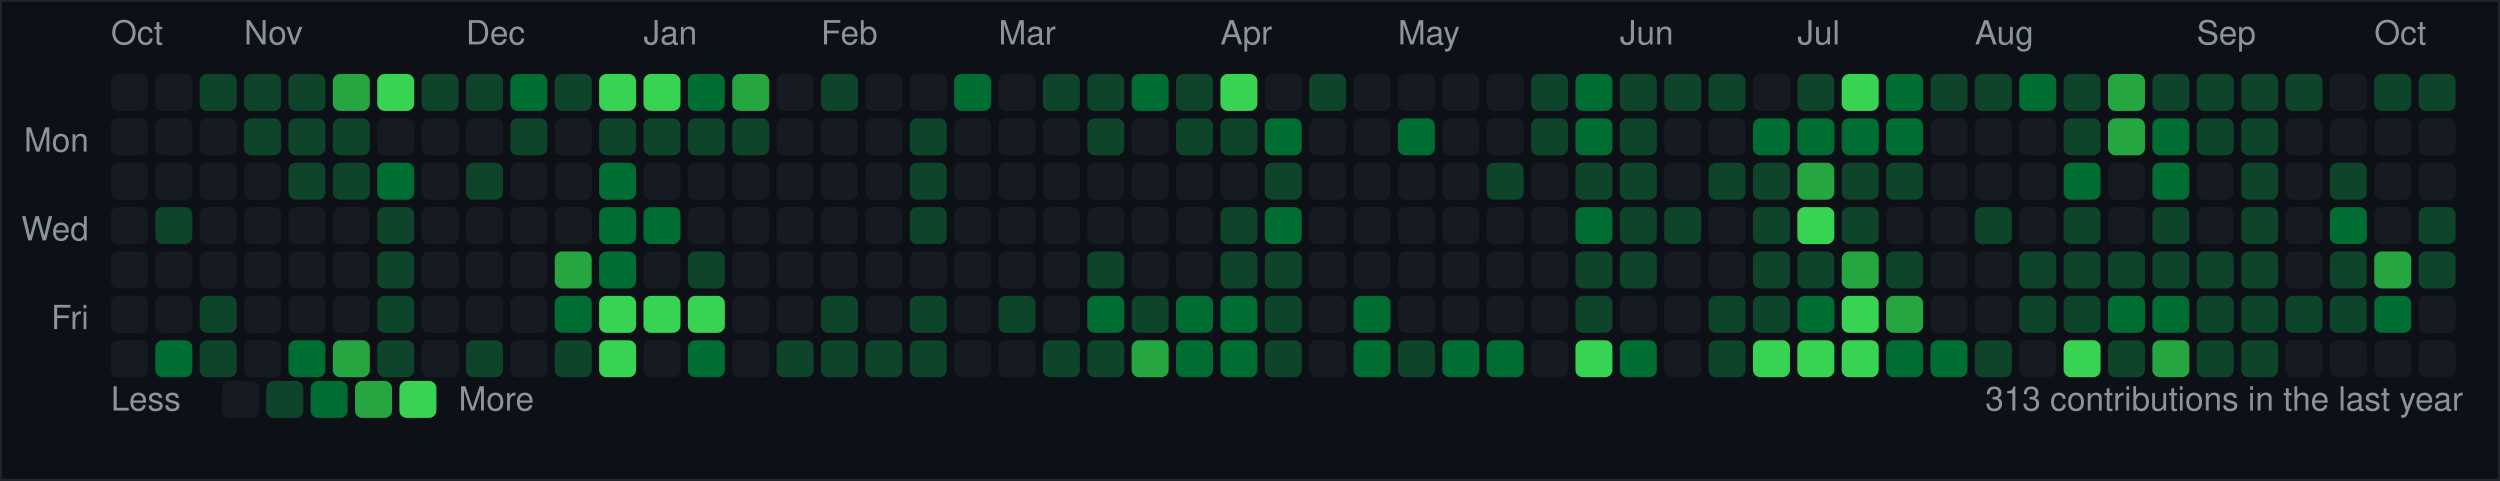
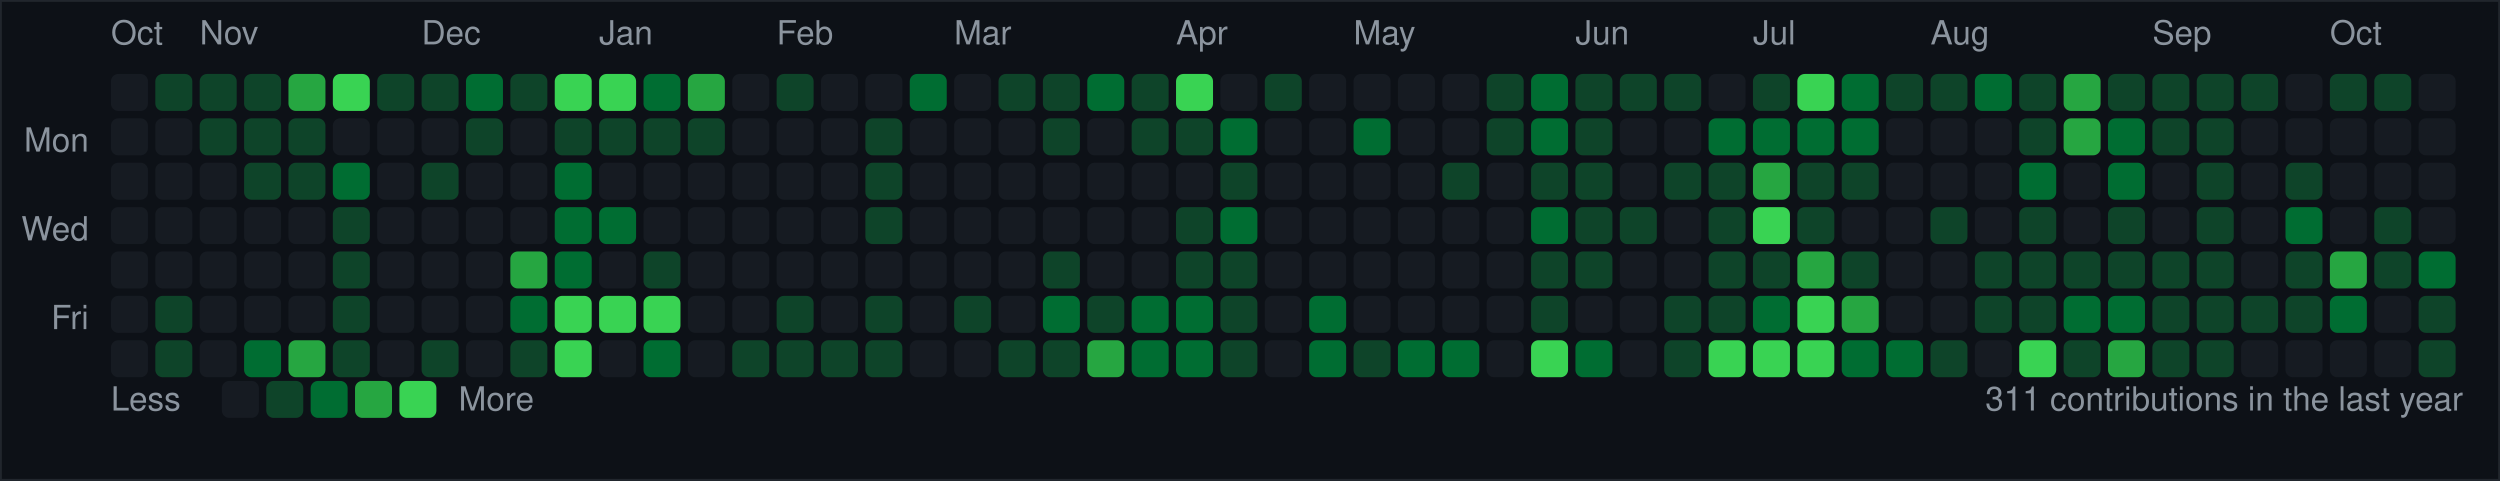
<svg xmlns="http://www.w3.org/2000/svg" width="676" height="130" viewBox="0 0 676 130" role="img" aria-label="cgycorey contribution graph">
  <rect width="676" height="130" fill="#0d1117" />
  <text x="24" y="41" font-size="9" text-anchor="end" fill="#8b949e" font-family="-apple-system,BlinkMacSystemFont,Segoe UI,Helvetica,Arial,sans-serif">Mon</text>
  <text x="24" y="65" font-size="9" text-anchor="end" fill="#8b949e" font-family="-apple-system,BlinkMacSystemFont,Segoe UI,Helvetica,Arial,sans-serif">Wed</text>
  <text x="24" y="89" font-size="9" text-anchor="end" fill="#8b949e" font-family="-apple-system,BlinkMacSystemFont,Segoe UI,Helvetica,Arial,sans-serif">Fri</text>
  <rect x="30" y="20" width="10" height="10" rx="2" fill="#161b22" />
  <rect x="30" y="32" width="10" height="10" rx="2" fill="#161b22" />
  <rect x="30" y="44" width="10" height="10" rx="2" fill="#161b22" />
  <rect x="30" y="56" width="10" height="10" rx="2" fill="#161b22" />
  <rect x="30" y="68" width="10" height="10" rx="2" fill="#161b22" />
  <rect x="30" y="80" width="10" height="10" rx="2" fill="#161b22" />
  <rect x="30" y="92" width="10" height="10" rx="2" fill="#161b22" />
-   <rect x="42" y="20" width="10" height="10" rx="2" fill="#161b22" />
+   <rect x="42" y="20" width="10" height="10" rx="2" fill="#0e4429" />
  <rect x="42" y="32" width="10" height="10" rx="2" fill="#161b22" />
  <rect x="42" y="44" width="10" height="10" rx="2" fill="#161b22" />
-   <rect x="42" y="56" width="10" height="10" rx="2" fill="#0e4429" />
+   <rect x="42" y="56" width="10" height="10" rx="2" fill="#161b22" />
  <rect x="42" y="68" width="10" height="10" rx="2" fill="#161b22" />
-   <rect x="42" y="80" width="10" height="10" rx="2" fill="#161b22" />
-   <rect x="42" y="92" width="10" height="10" rx="2" fill="#006d32" />
+   <rect x="42" y="80" width="10" height="10" rx="2" fill="#0e4429" />
+   <rect x="42" y="92" width="10" height="10" rx="2" fill="#0e4429" />
  <rect x="54" y="20" width="10" height="10" rx="2" fill="#0e4429" />
-   <rect x="54" y="32" width="10" height="10" rx="2" fill="#161b22" />
+   <rect x="54" y="32" width="10" height="10" rx="2" fill="#0e4429" />
  <rect x="54" y="44" width="10" height="10" rx="2" fill="#161b22" />
  <rect x="54" y="56" width="10" height="10" rx="2" fill="#161b22" />
  <rect x="54" y="68" width="10" height="10" rx="2" fill="#161b22" />
-   <rect x="54" y="80" width="10" height="10" rx="2" fill="#0e4429" />
-   <rect x="54" y="92" width="10" height="10" rx="2" fill="#0e4429" />
+   <rect x="54" y="80" width="10" height="10" rx="2" fill="#161b22" />
+   <rect x="54" y="92" width="10" height="10" rx="2" fill="#161b22" />
  <rect x="66" y="20" width="10" height="10" rx="2" fill="#0e4429" />
  <rect x="66" y="32" width="10" height="10" rx="2" fill="#0e4429" />
-   <rect x="66" y="44" width="10" height="10" rx="2" fill="#161b22" />
+   <rect x="66" y="44" width="10" height="10" rx="2" fill="#0e4429" />
  <rect x="66" y="56" width="10" height="10" rx="2" fill="#161b22" />
  <rect x="66" y="68" width="10" height="10" rx="2" fill="#161b22" />
  <rect x="66" y="80" width="10" height="10" rx="2" fill="#161b22" />
-   <rect x="66" y="92" width="10" height="10" rx="2" fill="#161b22" />
-   <rect x="78" y="20" width="10" height="10" rx="2" fill="#0e4429" />
+   <rect x="66" y="92" width="10" height="10" rx="2" fill="#006d32" />
+   <rect x="78" y="20" width="10" height="10" rx="2" fill="#26a641" />
  <rect x="78" y="32" width="10" height="10" rx="2" fill="#0e4429" />
  <rect x="78" y="44" width="10" height="10" rx="2" fill="#0e4429" />
  <rect x="78" y="56" width="10" height="10" rx="2" fill="#161b22" />
  <rect x="78" y="68" width="10" height="10" rx="2" fill="#161b22" />
  <rect x="78" y="80" width="10" height="10" rx="2" fill="#161b22" />
-   <rect x="78" y="92" width="10" height="10" rx="2" fill="#006d32" />
-   <rect x="90" y="20" width="10" height="10" rx="2" fill="#26a641" />
-   <rect x="90" y="32" width="10" height="10" rx="2" fill="#0e4429" />
-   <rect x="90" y="44" width="10" height="10" rx="2" fill="#0e4429" />
-   <rect x="90" y="56" width="10" height="10" rx="2" fill="#161b22" />
-   <rect x="90" y="68" width="10" height="10" rx="2" fill="#161b22" />
-   <rect x="90" y="80" width="10" height="10" rx="2" fill="#161b22" />
-   <rect x="90" y="92" width="10" height="10" rx="2" fill="#26a641" />
-   <rect x="102" y="20" width="10" height="10" rx="2" fill="#39d353" />
+   <rect x="78" y="92" width="10" height="10" rx="2" fill="#26a641" />
+   <rect x="90" y="20" width="10" height="10" rx="2" fill="#39d353" />
+   <rect x="90" y="32" width="10" height="10" rx="2" fill="#161b22" />
+   <rect x="90" y="44" width="10" height="10" rx="2" fill="#006d32" />
+   <rect x="90" y="56" width="10" height="10" rx="2" fill="#0e4429" />
+   <rect x="90" y="68" width="10" height="10" rx="2" fill="#0e4429" />
+   <rect x="90" y="80" width="10" height="10" rx="2" fill="#0e4429" />
+   <rect x="90" y="92" width="10" height="10" rx="2" fill="#0e4429" />
+   <rect x="102" y="20" width="10" height="10" rx="2" fill="#0e4429" />
  <rect x="102" y="32" width="10" height="10" rx="2" fill="#161b22" />
-   <rect x="102" y="44" width="10" height="10" rx="2" fill="#006d32" />
-   <rect x="102" y="56" width="10" height="10" rx="2" fill="#0e4429" />
-   <rect x="102" y="68" width="10" height="10" rx="2" fill="#0e4429" />
-   <rect x="102" y="80" width="10" height="10" rx="2" fill="#0e4429" />
-   <rect x="102" y="92" width="10" height="10" rx="2" fill="#0e4429" />
+   <rect x="102" y="44" width="10" height="10" rx="2" fill="#161b22" />
+   <rect x="102" y="56" width="10" height="10" rx="2" fill="#161b22" />
+   <rect x="102" y="68" width="10" height="10" rx="2" fill="#161b22" />
+   <rect x="102" y="80" width="10" height="10" rx="2" fill="#161b22" />
+   <rect x="102" y="92" width="10" height="10" rx="2" fill="#161b22" />
  <rect x="114" y="20" width="10" height="10" rx="2" fill="#0e4429" />
  <rect x="114" y="32" width="10" height="10" rx="2" fill="#161b22" />
-   <rect x="114" y="44" width="10" height="10" rx="2" fill="#161b22" />
+   <rect x="114" y="44" width="10" height="10" rx="2" fill="#0e4429" />
  <rect x="114" y="56" width="10" height="10" rx="2" fill="#161b22" />
  <rect x="114" y="68" width="10" height="10" rx="2" fill="#161b22" />
  <rect x="114" y="80" width="10" height="10" rx="2" fill="#161b22" />
-   <rect x="114" y="92" width="10" height="10" rx="2" fill="#161b22" />
-   <rect x="126" y="20" width="10" height="10" rx="2" fill="#0e4429" />
-   <rect x="126" y="32" width="10" height="10" rx="2" fill="#161b22" />
-   <rect x="126" y="44" width="10" height="10" rx="2" fill="#0e4429" />
+   <rect x="114" y="92" width="10" height="10" rx="2" fill="#0e4429" />
+   <rect x="126" y="20" width="10" height="10" rx="2" fill="#006d32" />
+   <rect x="126" y="32" width="10" height="10" rx="2" fill="#0e4429" />
+   <rect x="126" y="44" width="10" height="10" rx="2" fill="#161b22" />
  <rect x="126" y="56" width="10" height="10" rx="2" fill="#161b22" />
  <rect x="126" y="68" width="10" height="10" rx="2" fill="#161b22" />
  <rect x="126" y="80" width="10" height="10" rx="2" fill="#161b22" />
-   <rect x="126" y="92" width="10" height="10" rx="2" fill="#0e4429" />
-   <rect x="138" y="20" width="10" height="10" rx="2" fill="#006d32" />
-   <rect x="138" y="32" width="10" height="10" rx="2" fill="#0e4429" />
+   <rect x="126" y="92" width="10" height="10" rx="2" fill="#161b22" />
+   <rect x="138" y="20" width="10" height="10" rx="2" fill="#0e4429" />
+   <rect x="138" y="32" width="10" height="10" rx="2" fill="#161b22" />
  <rect x="138" y="44" width="10" height="10" rx="2" fill="#161b22" />
  <rect x="138" y="56" width="10" height="10" rx="2" fill="#161b22" />
-   <rect x="138" y="68" width="10" height="10" rx="2" fill="#161b22" />
-   <rect x="138" y="80" width="10" height="10" rx="2" fill="#161b22" />
-   <rect x="138" y="92" width="10" height="10" rx="2" fill="#161b22" />
-   <rect x="150" y="20" width="10" height="10" rx="2" fill="#0e4429" />
-   <rect x="150" y="32" width="10" height="10" rx="2" fill="#161b22" />
-   <rect x="150" y="44" width="10" height="10" rx="2" fill="#161b22" />
-   <rect x="150" y="56" width="10" height="10" rx="2" fill="#161b22" />
-   <rect x="150" y="68" width="10" height="10" rx="2" fill="#26a641" />
-   <rect x="150" y="80" width="10" height="10" rx="2" fill="#006d32" />
-   <rect x="150" y="92" width="10" height="10" rx="2" fill="#0e4429" />
+   <rect x="138" y="68" width="10" height="10" rx="2" fill="#26a641" />
+   <rect x="138" y="80" width="10" height="10" rx="2" fill="#006d32" />
+   <rect x="138" y="92" width="10" height="10" rx="2" fill="#0e4429" />
+   <rect x="150" y="20" width="10" height="10" rx="2" fill="#39d353" />
+   <rect x="150" y="32" width="10" height="10" rx="2" fill="#0e4429" />
+   <rect x="150" y="44" width="10" height="10" rx="2" fill="#006d32" />
+   <rect x="150" y="56" width="10" height="10" rx="2" fill="#006d32" />
+   <rect x="150" y="68" width="10" height="10" rx="2" fill="#006d32" />
+   <rect x="150" y="80" width="10" height="10" rx="2" fill="#39d353" />
+   <rect x="150" y="92" width="10" height="10" rx="2" fill="#39d353" />
  <rect x="162" y="20" width="10" height="10" rx="2" fill="#39d353" />
  <rect x="162" y="32" width="10" height="10" rx="2" fill="#0e4429" />
-   <rect x="162" y="44" width="10" height="10" rx="2" fill="#006d32" />
+   <rect x="162" y="44" width="10" height="10" rx="2" fill="#161b22" />
  <rect x="162" y="56" width="10" height="10" rx="2" fill="#006d32" />
-   <rect x="162" y="68" width="10" height="10" rx="2" fill="#006d32" />
+   <rect x="162" y="68" width="10" height="10" rx="2" fill="#161b22" />
  <rect x="162" y="80" width="10" height="10" rx="2" fill="#39d353" />
-   <rect x="162" y="92" width="10" height="10" rx="2" fill="#39d353" />
-   <rect x="174" y="20" width="10" height="10" rx="2" fill="#39d353" />
+   <rect x="162" y="92" width="10" height="10" rx="2" fill="#161b22" />
+   <rect x="174" y="20" width="10" height="10" rx="2" fill="#006d32" />
  <rect x="174" y="32" width="10" height="10" rx="2" fill="#0e4429" />
  <rect x="174" y="44" width="10" height="10" rx="2" fill="#161b22" />
-   <rect x="174" y="56" width="10" height="10" rx="2" fill="#006d32" />
-   <rect x="174" y="68" width="10" height="10" rx="2" fill="#161b22" />
+   <rect x="174" y="56" width="10" height="10" rx="2" fill="#161b22" />
+   <rect x="174" y="68" width="10" height="10" rx="2" fill="#0e4429" />
  <rect x="174" y="80" width="10" height="10" rx="2" fill="#39d353" />
-   <rect x="174" y="92" width="10" height="10" rx="2" fill="#161b22" />
-   <rect x="186" y="20" width="10" height="10" rx="2" fill="#006d32" />
+   <rect x="174" y="92" width="10" height="10" rx="2" fill="#006d32" />
+   <rect x="186" y="20" width="10" height="10" rx="2" fill="#26a641" />
  <rect x="186" y="32" width="10" height="10" rx="2" fill="#0e4429" />
  <rect x="186" y="44" width="10" height="10" rx="2" fill="#161b22" />
  <rect x="186" y="56" width="10" height="10" rx="2" fill="#161b22" />
-   <rect x="186" y="68" width="10" height="10" rx="2" fill="#0e4429" />
-   <rect x="186" y="80" width="10" height="10" rx="2" fill="#39d353" />
-   <rect x="186" y="92" width="10" height="10" rx="2" fill="#006d32" />
-   <rect x="198" y="20" width="10" height="10" rx="2" fill="#26a641" />
-   <rect x="198" y="32" width="10" height="10" rx="2" fill="#0e4429" />
+   <rect x="186" y="68" width="10" height="10" rx="2" fill="#161b22" />
+   <rect x="186" y="80" width="10" height="10" rx="2" fill="#161b22" />
+   <rect x="186" y="92" width="10" height="10" rx="2" fill="#161b22" />
+   <rect x="198" y="20" width="10" height="10" rx="2" fill="#161b22" />
+   <rect x="198" y="32" width="10" height="10" rx="2" fill="#161b22" />
  <rect x="198" y="44" width="10" height="10" rx="2" fill="#161b22" />
  <rect x="198" y="56" width="10" height="10" rx="2" fill="#161b22" />
  <rect x="198" y="68" width="10" height="10" rx="2" fill="#161b22" />
  <rect x="198" y="80" width="10" height="10" rx="2" fill="#161b22" />
-   <rect x="198" y="92" width="10" height="10" rx="2" fill="#161b22" />
-   <rect x="210" y="20" width="10" height="10" rx="2" fill="#161b22" />
+   <rect x="198" y="92" width="10" height="10" rx="2" fill="#0e4429" />
+   <rect x="210" y="20" width="10" height="10" rx="2" fill="#0e4429" />
  <rect x="210" y="32" width="10" height="10" rx="2" fill="#161b22" />
  <rect x="210" y="44" width="10" height="10" rx="2" fill="#161b22" />
  <rect x="210" y="56" width="10" height="10" rx="2" fill="#161b22" />
  <rect x="210" y="68" width="10" height="10" rx="2" fill="#161b22" />
-   <rect x="210" y="80" width="10" height="10" rx="2" fill="#161b22" />
+   <rect x="210" y="80" width="10" height="10" rx="2" fill="#0e4429" />
  <rect x="210" y="92" width="10" height="10" rx="2" fill="#0e4429" />
-   <rect x="222" y="20" width="10" height="10" rx="2" fill="#0e4429" />
+   <rect x="222" y="20" width="10" height="10" rx="2" fill="#161b22" />
  <rect x="222" y="32" width="10" height="10" rx="2" fill="#161b22" />
  <rect x="222" y="44" width="10" height="10" rx="2" fill="#161b22" />
  <rect x="222" y="56" width="10" height="10" rx="2" fill="#161b22" />
  <rect x="222" y="68" width="10" height="10" rx="2" fill="#161b22" />
-   <rect x="222" y="80" width="10" height="10" rx="2" fill="#0e4429" />
+   <rect x="222" y="80" width="10" height="10" rx="2" fill="#161b22" />
  <rect x="222" y="92" width="10" height="10" rx="2" fill="#0e4429" />
  <rect x="234" y="20" width="10" height="10" rx="2" fill="#161b22" />
-   <rect x="234" y="32" width="10" height="10" rx="2" fill="#161b22" />
-   <rect x="234" y="44" width="10" height="10" rx="2" fill="#161b22" />
-   <rect x="234" y="56" width="10" height="10" rx="2" fill="#161b22" />
+   <rect x="234" y="32" width="10" height="10" rx="2" fill="#0e4429" />
+   <rect x="234" y="44" width="10" height="10" rx="2" fill="#0e4429" />
+   <rect x="234" y="56" width="10" height="10" rx="2" fill="#0e4429" />
  <rect x="234" y="68" width="10" height="10" rx="2" fill="#161b22" />
-   <rect x="234" y="80" width="10" height="10" rx="2" fill="#161b22" />
+   <rect x="234" y="80" width="10" height="10" rx="2" fill="#0e4429" />
  <rect x="234" y="92" width="10" height="10" rx="2" fill="#0e4429" />
-   <rect x="246" y="20" width="10" height="10" rx="2" fill="#161b22" />
-   <rect x="246" y="32" width="10" height="10" rx="2" fill="#0e4429" />
-   <rect x="246" y="44" width="10" height="10" rx="2" fill="#0e4429" />
-   <rect x="246" y="56" width="10" height="10" rx="2" fill="#0e4429" />
+   <rect x="246" y="20" width="10" height="10" rx="2" fill="#006d32" />
+   <rect x="246" y="32" width="10" height="10" rx="2" fill="#161b22" />
+   <rect x="246" y="44" width="10" height="10" rx="2" fill="#161b22" />
+   <rect x="246" y="56" width="10" height="10" rx="2" fill="#161b22" />
  <rect x="246" y="68" width="10" height="10" rx="2" fill="#161b22" />
-   <rect x="246" y="80" width="10" height="10" rx="2" fill="#0e4429" />
-   <rect x="246" y="92" width="10" height="10" rx="2" fill="#0e4429" />
-   <rect x="258" y="20" width="10" height="10" rx="2" fill="#006d32" />
+   <rect x="246" y="80" width="10" height="10" rx="2" fill="#161b22" />
+   <rect x="246" y="92" width="10" height="10" rx="2" fill="#161b22" />
+   <rect x="258" y="20" width="10" height="10" rx="2" fill="#161b22" />
  <rect x="258" y="32" width="10" height="10" rx="2" fill="#161b22" />
  <rect x="258" y="44" width="10" height="10" rx="2" fill="#161b22" />
  <rect x="258" y="56" width="10" height="10" rx="2" fill="#161b22" />
  <rect x="258" y="68" width="10" height="10" rx="2" fill="#161b22" />
-   <rect x="258" y="80" width="10" height="10" rx="2" fill="#161b22" />
+   <rect x="258" y="80" width="10" height="10" rx="2" fill="#0e4429" />
  <rect x="258" y="92" width="10" height="10" rx="2" fill="#161b22" />
-   <rect x="270" y="20" width="10" height="10" rx="2" fill="#161b22" />
+   <rect x="270" y="20" width="10" height="10" rx="2" fill="#0e4429" />
  <rect x="270" y="32" width="10" height="10" rx="2" fill="#161b22" />
  <rect x="270" y="44" width="10" height="10" rx="2" fill="#161b22" />
  <rect x="270" y="56" width="10" height="10" rx="2" fill="#161b22" />
  <rect x="270" y="68" width="10" height="10" rx="2" fill="#161b22" />
-   <rect x="270" y="80" width="10" height="10" rx="2" fill="#0e4429" />
-   <rect x="270" y="92" width="10" height="10" rx="2" fill="#161b22" />
+   <rect x="270" y="80" width="10" height="10" rx="2" fill="#161b22" />
+   <rect x="270" y="92" width="10" height="10" rx="2" fill="#0e4429" />
  <rect x="282" y="20" width="10" height="10" rx="2" fill="#0e4429" />
-   <rect x="282" y="32" width="10" height="10" rx="2" fill="#161b22" />
+   <rect x="282" y="32" width="10" height="10" rx="2" fill="#0e4429" />
  <rect x="282" y="44" width="10" height="10" rx="2" fill="#161b22" />
  <rect x="282" y="56" width="10" height="10" rx="2" fill="#161b22" />
-   <rect x="282" y="68" width="10" height="10" rx="2" fill="#161b22" />
-   <rect x="282" y="80" width="10" height="10" rx="2" fill="#161b22" />
+   <rect x="282" y="68" width="10" height="10" rx="2" fill="#0e4429" />
+   <rect x="282" y="80" width="10" height="10" rx="2" fill="#006d32" />
  <rect x="282" y="92" width="10" height="10" rx="2" fill="#0e4429" />
-   <rect x="294" y="20" width="10" height="10" rx="2" fill="#0e4429" />
-   <rect x="294" y="32" width="10" height="10" rx="2" fill="#0e4429" />
+   <rect x="294" y="20" width="10" height="10" rx="2" fill="#006d32" />
+   <rect x="294" y="32" width="10" height="10" rx="2" fill="#161b22" />
  <rect x="294" y="44" width="10" height="10" rx="2" fill="#161b22" />
  <rect x="294" y="56" width="10" height="10" rx="2" fill="#161b22" />
-   <rect x="294" y="68" width="10" height="10" rx="2" fill="#0e4429" />
-   <rect x="294" y="80" width="10" height="10" rx="2" fill="#006d32" />
-   <rect x="294" y="92" width="10" height="10" rx="2" fill="#0e4429" />
-   <rect x="306" y="20" width="10" height="10" rx="2" fill="#006d32" />
-   <rect x="306" y="32" width="10" height="10" rx="2" fill="#161b22" />
+   <rect x="294" y="68" width="10" height="10" rx="2" fill="#161b22" />
+   <rect x="294" y="80" width="10" height="10" rx="2" fill="#0e4429" />
+   <rect x="294" y="92" width="10" height="10" rx="2" fill="#26a641" />
+   <rect x="306" y="20" width="10" height="10" rx="2" fill="#0e4429" />
+   <rect x="306" y="32" width="10" height="10" rx="2" fill="#0e4429" />
  <rect x="306" y="44" width="10" height="10" rx="2" fill="#161b22" />
  <rect x="306" y="56" width="10" height="10" rx="2" fill="#161b22" />
  <rect x="306" y="68" width="10" height="10" rx="2" fill="#161b22" />
-   <rect x="306" y="80" width="10" height="10" rx="2" fill="#0e4429" />
-   <rect x="306" y="92" width="10" height="10" rx="2" fill="#26a641" />
-   <rect x="318" y="20" width="10" height="10" rx="2" fill="#0e4429" />
+   <rect x="306" y="80" width="10" height="10" rx="2" fill="#006d32" />
+   <rect x="306" y="92" width="10" height="10" rx="2" fill="#006d32" />
+   <rect x="318" y="20" width="10" height="10" rx="2" fill="#39d353" />
  <rect x="318" y="32" width="10" height="10" rx="2" fill="#0e4429" />
  <rect x="318" y="44" width="10" height="10" rx="2" fill="#161b22" />
-   <rect x="318" y="56" width="10" height="10" rx="2" fill="#161b22" />
-   <rect x="318" y="68" width="10" height="10" rx="2" fill="#161b22" />
+   <rect x="318" y="56" width="10" height="10" rx="2" fill="#0e4429" />
+   <rect x="318" y="68" width="10" height="10" rx="2" fill="#0e4429" />
  <rect x="318" y="80" width="10" height="10" rx="2" fill="#006d32" />
  <rect x="318" y="92" width="10" height="10" rx="2" fill="#006d32" />
-   <rect x="330" y="20" width="10" height="10" rx="2" fill="#39d353" />
-   <rect x="330" y="32" width="10" height="10" rx="2" fill="#0e4429" />
-   <rect x="330" y="44" width="10" height="10" rx="2" fill="#161b22" />
-   <rect x="330" y="56" width="10" height="10" rx="2" fill="#0e4429" />
+   <rect x="330" y="20" width="10" height="10" rx="2" fill="#161b22" />
+   <rect x="330" y="32" width="10" height="10" rx="2" fill="#006d32" />
+   <rect x="330" y="44" width="10" height="10" rx="2" fill="#0e4429" />
+   <rect x="330" y="56" width="10" height="10" rx="2" fill="#006d32" />
  <rect x="330" y="68" width="10" height="10" rx="2" fill="#0e4429" />
-   <rect x="330" y="80" width="10" height="10" rx="2" fill="#006d32" />
-   <rect x="330" y="92" width="10" height="10" rx="2" fill="#006d32" />
-   <rect x="342" y="20" width="10" height="10" rx="2" fill="#161b22" />
-   <rect x="342" y="32" width="10" height="10" rx="2" fill="#006d32" />
-   <rect x="342" y="44" width="10" height="10" rx="2" fill="#0e4429" />
-   <rect x="342" y="56" width="10" height="10" rx="2" fill="#006d32" />
-   <rect x="342" y="68" width="10" height="10" rx="2" fill="#0e4429" />
-   <rect x="342" y="80" width="10" height="10" rx="2" fill="#0e4429" />
-   <rect x="342" y="92" width="10" height="10" rx="2" fill="#0e4429" />
-   <rect x="354" y="20" width="10" height="10" rx="2" fill="#0e4429" />
+   <rect x="330" y="80" width="10" height="10" rx="2" fill="#0e4429" />
+   <rect x="330" y="92" width="10" height="10" rx="2" fill="#0e4429" />
+   <rect x="342" y="20" width="10" height="10" rx="2" fill="#0e4429" />
+   <rect x="342" y="32" width="10" height="10" rx="2" fill="#161b22" />
+   <rect x="342" y="44" width="10" height="10" rx="2" fill="#161b22" />
+   <rect x="342" y="56" width="10" height="10" rx="2" fill="#161b22" />
+   <rect x="342" y="68" width="10" height="10" rx="2" fill="#161b22" />
+   <rect x="342" y="80" width="10" height="10" rx="2" fill="#161b22" />
+   <rect x="342" y="92" width="10" height="10" rx="2" fill="#161b22" />
+   <rect x="354" y="20" width="10" height="10" rx="2" fill="#161b22" />
  <rect x="354" y="32" width="10" height="10" rx="2" fill="#161b22" />
  <rect x="354" y="44" width="10" height="10" rx="2" fill="#161b22" />
  <rect x="354" y="56" width="10" height="10" rx="2" fill="#161b22" />
  <rect x="354" y="68" width="10" height="10" rx="2" fill="#161b22" />
-   <rect x="354" y="80" width="10" height="10" rx="2" fill="#161b22" />
-   <rect x="354" y="92" width="10" height="10" rx="2" fill="#161b22" />
+   <rect x="354" y="80" width="10" height="10" rx="2" fill="#006d32" />
+   <rect x="354" y="92" width="10" height="10" rx="2" fill="#006d32" />
  <rect x="366" y="20" width="10" height="10" rx="2" fill="#161b22" />
-   <rect x="366" y="32" width="10" height="10" rx="2" fill="#161b22" />
+   <rect x="366" y="32" width="10" height="10" rx="2" fill="#006d32" />
  <rect x="366" y="44" width="10" height="10" rx="2" fill="#161b22" />
  <rect x="366" y="56" width="10" height="10" rx="2" fill="#161b22" />
  <rect x="366" y="68" width="10" height="10" rx="2" fill="#161b22" />
-   <rect x="366" y="80" width="10" height="10" rx="2" fill="#006d32" />
-   <rect x="366" y="92" width="10" height="10" rx="2" fill="#006d32" />
+   <rect x="366" y="80" width="10" height="10" rx="2" fill="#161b22" />
+   <rect x="366" y="92" width="10" height="10" rx="2" fill="#0e4429" />
  <rect x="378" y="20" width="10" height="10" rx="2" fill="#161b22" />
-   <rect x="378" y="32" width="10" height="10" rx="2" fill="#006d32" />
+   <rect x="378" y="32" width="10" height="10" rx="2" fill="#161b22" />
  <rect x="378" y="44" width="10" height="10" rx="2" fill="#161b22" />
  <rect x="378" y="56" width="10" height="10" rx="2" fill="#161b22" />
  <rect x="378" y="68" width="10" height="10" rx="2" fill="#161b22" />
  <rect x="378" y="80" width="10" height="10" rx="2" fill="#161b22" />
-   <rect x="378" y="92" width="10" height="10" rx="2" fill="#0e4429" />
+   <rect x="378" y="92" width="10" height="10" rx="2" fill="#006d32" />
  <rect x="390" y="20" width="10" height="10" rx="2" fill="#161b22" />
  <rect x="390" y="32" width="10" height="10" rx="2" fill="#161b22" />
-   <rect x="390" y="44" width="10" height="10" rx="2" fill="#161b22" />
+   <rect x="390" y="44" width="10" height="10" rx="2" fill="#0e4429" />
  <rect x="390" y="56" width="10" height="10" rx="2" fill="#161b22" />
  <rect x="390" y="68" width="10" height="10" rx="2" fill="#161b22" />
  <rect x="390" y="80" width="10" height="10" rx="2" fill="#161b22" />
  <rect x="390" y="92" width="10" height="10" rx="2" fill="#006d32" />
-   <rect x="402" y="20" width="10" height="10" rx="2" fill="#161b22" />
-   <rect x="402" y="32" width="10" height="10" rx="2" fill="#161b22" />
-   <rect x="402" y="44" width="10" height="10" rx="2" fill="#0e4429" />
+   <rect x="402" y="20" width="10" height="10" rx="2" fill="#0e4429" />
+   <rect x="402" y="32" width="10" height="10" rx="2" fill="#0e4429" />
+   <rect x="402" y="44" width="10" height="10" rx="2" fill="#161b22" />
  <rect x="402" y="56" width="10" height="10" rx="2" fill="#161b22" />
  <rect x="402" y="68" width="10" height="10" rx="2" fill="#161b22" />
  <rect x="402" y="80" width="10" height="10" rx="2" fill="#161b22" />
-   <rect x="402" y="92" width="10" height="10" rx="2" fill="#006d32" />
-   <rect x="414" y="20" width="10" height="10" rx="2" fill="#0e4429" />
-   <rect x="414" y="32" width="10" height="10" rx="2" fill="#0e4429" />
-   <rect x="414" y="44" width="10" height="10" rx="2" fill="#161b22" />
-   <rect x="414" y="56" width="10" height="10" rx="2" fill="#161b22" />
-   <rect x="414" y="68" width="10" height="10" rx="2" fill="#161b22" />
-   <rect x="414" y="80" width="10" height="10" rx="2" fill="#161b22" />
-   <rect x="414" y="92" width="10" height="10" rx="2" fill="#161b22" />
-   <rect x="426" y="20" width="10" height="10" rx="2" fill="#006d32" />
-   <rect x="426" y="32" width="10" height="10" rx="2" fill="#006d32" />
+   <rect x="402" y="92" width="10" height="10" rx="2" fill="#161b22" />
+   <rect x="414" y="20" width="10" height="10" rx="2" fill="#006d32" />
+   <rect x="414" y="32" width="10" height="10" rx="2" fill="#006d32" />
+   <rect x="414" y="44" width="10" height="10" rx="2" fill="#0e4429" />
+   <rect x="414" y="56" width="10" height="10" rx="2" fill="#006d32" />
+   <rect x="414" y="68" width="10" height="10" rx="2" fill="#0e4429" />
+   <rect x="414" y="80" width="10" height="10" rx="2" fill="#0e4429" />
+   <rect x="414" y="92" width="10" height="10" rx="2" fill="#39d353" />
+   <rect x="426" y="20" width="10" height="10" rx="2" fill="#0e4429" />
+   <rect x="426" y="32" width="10" height="10" rx="2" fill="#0e4429" />
  <rect x="426" y="44" width="10" height="10" rx="2" fill="#0e4429" />
-   <rect x="426" y="56" width="10" height="10" rx="2" fill="#006d32" />
+   <rect x="426" y="56" width="10" height="10" rx="2" fill="#0e4429" />
  <rect x="426" y="68" width="10" height="10" rx="2" fill="#0e4429" />
-   <rect x="426" y="80" width="10" height="10" rx="2" fill="#0e4429" />
-   <rect x="426" y="92" width="10" height="10" rx="2" fill="#39d353" />
+   <rect x="426" y="80" width="10" height="10" rx="2" fill="#161b22" />
+   <rect x="426" y="92" width="10" height="10" rx="2" fill="#006d32" />
  <rect x="438" y="20" width="10" height="10" rx="2" fill="#0e4429" />
-   <rect x="438" y="32" width="10" height="10" rx="2" fill="#0e4429" />
-   <rect x="438" y="44" width="10" height="10" rx="2" fill="#0e4429" />
+   <rect x="438" y="32" width="10" height="10" rx="2" fill="#161b22" />
+   <rect x="438" y="44" width="10" height="10" rx="2" fill="#161b22" />
  <rect x="438" y="56" width="10" height="10" rx="2" fill="#0e4429" />
-   <rect x="438" y="68" width="10" height="10" rx="2" fill="#0e4429" />
+   <rect x="438" y="68" width="10" height="10" rx="2" fill="#161b22" />
  <rect x="438" y="80" width="10" height="10" rx="2" fill="#161b22" />
-   <rect x="438" y="92" width="10" height="10" rx="2" fill="#006d32" />
+   <rect x="438" y="92" width="10" height="10" rx="2" fill="#161b22" />
  <rect x="450" y="20" width="10" height="10" rx="2" fill="#0e4429" />
  <rect x="450" y="32" width="10" height="10" rx="2" fill="#161b22" />
-   <rect x="450" y="44" width="10" height="10" rx="2" fill="#161b22" />
-   <rect x="450" y="56" width="10" height="10" rx="2" fill="#0e4429" />
+   <rect x="450" y="44" width="10" height="10" rx="2" fill="#0e4429" />
+   <rect x="450" y="56" width="10" height="10" rx="2" fill="#161b22" />
  <rect x="450" y="68" width="10" height="10" rx="2" fill="#161b22" />
-   <rect x="450" y="80" width="10" height="10" rx="2" fill="#161b22" />
-   <rect x="450" y="92" width="10" height="10" rx="2" fill="#161b22" />
-   <rect x="462" y="20" width="10" height="10" rx="2" fill="#0e4429" />
-   <rect x="462" y="32" width="10" height="10" rx="2" fill="#161b22" />
+   <rect x="450" y="80" width="10" height="10" rx="2" fill="#0e4429" />
+   <rect x="450" y="92" width="10" height="10" rx="2" fill="#0e4429" />
+   <rect x="462" y="20" width="10" height="10" rx="2" fill="#161b22" />
+   <rect x="462" y="32" width="10" height="10" rx="2" fill="#006d32" />
  <rect x="462" y="44" width="10" height="10" rx="2" fill="#0e4429" />
-   <rect x="462" y="56" width="10" height="10" rx="2" fill="#161b22" />
-   <rect x="462" y="68" width="10" height="10" rx="2" fill="#161b22" />
+   <rect x="462" y="56" width="10" height="10" rx="2" fill="#0e4429" />
+   <rect x="462" y="68" width="10" height="10" rx="2" fill="#0e4429" />
  <rect x="462" y="80" width="10" height="10" rx="2" fill="#0e4429" />
-   <rect x="462" y="92" width="10" height="10" rx="2" fill="#0e4429" />
-   <rect x="474" y="20" width="10" height="10" rx="2" fill="#161b22" />
+   <rect x="462" y="92" width="10" height="10" rx="2" fill="#39d353" />
+   <rect x="474" y="20" width="10" height="10" rx="2" fill="#0e4429" />
  <rect x="474" y="32" width="10" height="10" rx="2" fill="#006d32" />
-   <rect x="474" y="44" width="10" height="10" rx="2" fill="#0e4429" />
-   <rect x="474" y="56" width="10" height="10" rx="2" fill="#0e4429" />
+   <rect x="474" y="44" width="10" height="10" rx="2" fill="#26a641" />
+   <rect x="474" y="56" width="10" height="10" rx="2" fill="#39d353" />
  <rect x="474" y="68" width="10" height="10" rx="2" fill="#0e4429" />
-   <rect x="474" y="80" width="10" height="10" rx="2" fill="#0e4429" />
+   <rect x="474" y="80" width="10" height="10" rx="2" fill="#006d32" />
  <rect x="474" y="92" width="10" height="10" rx="2" fill="#39d353" />
-   <rect x="486" y="20" width="10" height="10" rx="2" fill="#0e4429" />
+   <rect x="486" y="20" width="10" height="10" rx="2" fill="#39d353" />
  <rect x="486" y="32" width="10" height="10" rx="2" fill="#006d32" />
-   <rect x="486" y="44" width="10" height="10" rx="2" fill="#26a641" />
-   <rect x="486" y="56" width="10" height="10" rx="2" fill="#39d353" />
-   <rect x="486" y="68" width="10" height="10" rx="2" fill="#0e4429" />
-   <rect x="486" y="80" width="10" height="10" rx="2" fill="#006d32" />
+   <rect x="486" y="44" width="10" height="10" rx="2" fill="#0e4429" />
+   <rect x="486" y="56" width="10" height="10" rx="2" fill="#0e4429" />
+   <rect x="486" y="68" width="10" height="10" rx="2" fill="#26a641" />
+   <rect x="486" y="80" width="10" height="10" rx="2" fill="#39d353" />
  <rect x="486" y="92" width="10" height="10" rx="2" fill="#39d353" />
-   <rect x="498" y="20" width="10" height="10" rx="2" fill="#39d353" />
+   <rect x="498" y="20" width="10" height="10" rx="2" fill="#006d32" />
  <rect x="498" y="32" width="10" height="10" rx="2" fill="#006d32" />
  <rect x="498" y="44" width="10" height="10" rx="2" fill="#0e4429" />
-   <rect x="498" y="56" width="10" height="10" rx="2" fill="#0e4429" />
-   <rect x="498" y="68" width="10" height="10" rx="2" fill="#26a641" />
-   <rect x="498" y="80" width="10" height="10" rx="2" fill="#39d353" />
-   <rect x="498" y="92" width="10" height="10" rx="2" fill="#39d353" />
-   <rect x="510" y="20" width="10" height="10" rx="2" fill="#006d32" />
-   <rect x="510" y="32" width="10" height="10" rx="2" fill="#006d32" />
-   <rect x="510" y="44" width="10" height="10" rx="2" fill="#0e4429" />
+   <rect x="498" y="56" width="10" height="10" rx="2" fill="#161b22" />
+   <rect x="498" y="68" width="10" height="10" rx="2" fill="#0e4429" />
+   <rect x="498" y="80" width="10" height="10" rx="2" fill="#26a641" />
+   <rect x="498" y="92" width="10" height="10" rx="2" fill="#006d32" />
+   <rect x="510" y="20" width="10" height="10" rx="2" fill="#0e4429" />
+   <rect x="510" y="32" width="10" height="10" rx="2" fill="#161b22" />
+   <rect x="510" y="44" width="10" height="10" rx="2" fill="#161b22" />
  <rect x="510" y="56" width="10" height="10" rx="2" fill="#161b22" />
-   <rect x="510" y="68" width="10" height="10" rx="2" fill="#0e4429" />
-   <rect x="510" y="80" width="10" height="10" rx="2" fill="#26a641" />
+   <rect x="510" y="68" width="10" height="10" rx="2" fill="#161b22" />
+   <rect x="510" y="80" width="10" height="10" rx="2" fill="#161b22" />
  <rect x="510" y="92" width="10" height="10" rx="2" fill="#006d32" />
  <rect x="522" y="20" width="10" height="10" rx="2" fill="#0e4429" />
  <rect x="522" y="32" width="10" height="10" rx="2" fill="#161b22" />
  <rect x="522" y="44" width="10" height="10" rx="2" fill="#161b22" />
-   <rect x="522" y="56" width="10" height="10" rx="2" fill="#161b22" />
+   <rect x="522" y="56" width="10" height="10" rx="2" fill="#0e4429" />
  <rect x="522" y="68" width="10" height="10" rx="2" fill="#161b22" />
  <rect x="522" y="80" width="10" height="10" rx="2" fill="#161b22" />
-   <rect x="522" y="92" width="10" height="10" rx="2" fill="#006d32" />
-   <rect x="534" y="20" width="10" height="10" rx="2" fill="#0e4429" />
+   <rect x="522" y="92" width="10" height="10" rx="2" fill="#0e4429" />
+   <rect x="534" y="20" width="10" height="10" rx="2" fill="#006d32" />
  <rect x="534" y="32" width="10" height="10" rx="2" fill="#161b22" />
  <rect x="534" y="44" width="10" height="10" rx="2" fill="#161b22" />
-   <rect x="534" y="56" width="10" height="10" rx="2" fill="#0e4429" />
-   <rect x="534" y="68" width="10" height="10" rx="2" fill="#161b22" />
-   <rect x="534" y="80" width="10" height="10" rx="2" fill="#161b22" />
-   <rect x="534" y="92" width="10" height="10" rx="2" fill="#0e4429" />
-   <rect x="546" y="20" width="10" height="10" rx="2" fill="#006d32" />
-   <rect x="546" y="32" width="10" height="10" rx="2" fill="#161b22" />
-   <rect x="546" y="44" width="10" height="10" rx="2" fill="#161b22" />
-   <rect x="546" y="56" width="10" height="10" rx="2" fill="#161b22" />
+   <rect x="534" y="56" width="10" height="10" rx="2" fill="#161b22" />
+   <rect x="534" y="68" width="10" height="10" rx="2" fill="#0e4429" />
+   <rect x="534" y="80" width="10" height="10" rx="2" fill="#0e4429" />
+   <rect x="534" y="92" width="10" height="10" rx="2" fill="#161b22" />
+   <rect x="546" y="20" width="10" height="10" rx="2" fill="#0e4429" />
+   <rect x="546" y="32" width="10" height="10" rx="2" fill="#0e4429" />
+   <rect x="546" y="44" width="10" height="10" rx="2" fill="#006d32" />
+   <rect x="546" y="56" width="10" height="10" rx="2" fill="#0e4429" />
  <rect x="546" y="68" width="10" height="10" rx="2" fill="#0e4429" />
  <rect x="546" y="80" width="10" height="10" rx="2" fill="#0e4429" />
-   <rect x="546" y="92" width="10" height="10" rx="2" fill="#161b22" />
-   <rect x="558" y="20" width="10" height="10" rx="2" fill="#0e4429" />
-   <rect x="558" y="32" width="10" height="10" rx="2" fill="#0e4429" />
-   <rect x="558" y="44" width="10" height="10" rx="2" fill="#006d32" />
-   <rect x="558" y="56" width="10" height="10" rx="2" fill="#0e4429" />
+   <rect x="546" y="92" width="10" height="10" rx="2" fill="#39d353" />
+   <rect x="558" y="20" width="10" height="10" rx="2" fill="#26a641" />
+   <rect x="558" y="32" width="10" height="10" rx="2" fill="#26a641" />
+   <rect x="558" y="44" width="10" height="10" rx="2" fill="#161b22" />
+   <rect x="558" y="56" width="10" height="10" rx="2" fill="#161b22" />
  <rect x="558" y="68" width="10" height="10" rx="2" fill="#0e4429" />
-   <rect x="558" y="80" width="10" height="10" rx="2" fill="#0e4429" />
-   <rect x="558" y="92" width="10" height="10" rx="2" fill="#39d353" />
-   <rect x="570" y="20" width="10" height="10" rx="2" fill="#26a641" />
-   <rect x="570" y="32" width="10" height="10" rx="2" fill="#26a641" />
-   <rect x="570" y="44" width="10" height="10" rx="2" fill="#161b22" />
-   <rect x="570" y="56" width="10" height="10" rx="2" fill="#161b22" />
+   <rect x="558" y="80" width="10" height="10" rx="2" fill="#006d32" />
+   <rect x="558" y="92" width="10" height="10" rx="2" fill="#0e4429" />
+   <rect x="570" y="20" width="10" height="10" rx="2" fill="#0e4429" />
+   <rect x="570" y="32" width="10" height="10" rx="2" fill="#006d32" />
+   <rect x="570" y="44" width="10" height="10" rx="2" fill="#006d32" />
+   <rect x="570" y="56" width="10" height="10" rx="2" fill="#0e4429" />
  <rect x="570" y="68" width="10" height="10" rx="2" fill="#0e4429" />
  <rect x="570" y="80" width="10" height="10" rx="2" fill="#006d32" />
-   <rect x="570" y="92" width="10" height="10" rx="2" fill="#0e4429" />
+   <rect x="570" y="92" width="10" height="10" rx="2" fill="#26a641" />
  <rect x="582" y="20" width="10" height="10" rx="2" fill="#0e4429" />
-   <rect x="582" y="32" width="10" height="10" rx="2" fill="#006d32" />
-   <rect x="582" y="44" width="10" height="10" rx="2" fill="#006d32" />
-   <rect x="582" y="56" width="10" height="10" rx="2" fill="#0e4429" />
+   <rect x="582" y="32" width="10" height="10" rx="2" fill="#0e4429" />
+   <rect x="582" y="44" width="10" height="10" rx="2" fill="#161b22" />
+   <rect x="582" y="56" width="10" height="10" rx="2" fill="#161b22" />
  <rect x="582" y="68" width="10" height="10" rx="2" fill="#0e4429" />
-   <rect x="582" y="80" width="10" height="10" rx="2" fill="#006d32" />
-   <rect x="582" y="92" width="10" height="10" rx="2" fill="#26a641" />
+   <rect x="582" y="80" width="10" height="10" rx="2" fill="#0e4429" />
+   <rect x="582" y="92" width="10" height="10" rx="2" fill="#0e4429" />
  <rect x="594" y="20" width="10" height="10" rx="2" fill="#0e4429" />
  <rect x="594" y="32" width="10" height="10" rx="2" fill="#0e4429" />
-   <rect x="594" y="44" width="10" height="10" rx="2" fill="#161b22" />
-   <rect x="594" y="56" width="10" height="10" rx="2" fill="#161b22" />
+   <rect x="594" y="44" width="10" height="10" rx="2" fill="#0e4429" />
+   <rect x="594" y="56" width="10" height="10" rx="2" fill="#0e4429" />
  <rect x="594" y="68" width="10" height="10" rx="2" fill="#0e4429" />
  <rect x="594" y="80" width="10" height="10" rx="2" fill="#0e4429" />
  <rect x="594" y="92" width="10" height="10" rx="2" fill="#0e4429" />
  <rect x="606" y="20" width="10" height="10" rx="2" fill="#0e4429" />
-   <rect x="606" y="32" width="10" height="10" rx="2" fill="#0e4429" />
-   <rect x="606" y="44" width="10" height="10" rx="2" fill="#0e4429" />
-   <rect x="606" y="56" width="10" height="10" rx="2" fill="#0e4429" />
-   <rect x="606" y="68" width="10" height="10" rx="2" fill="#0e4429" />
+   <rect x="606" y="32" width="10" height="10" rx="2" fill="#161b22" />
+   <rect x="606" y="44" width="10" height="10" rx="2" fill="#161b22" />
+   <rect x="606" y="56" width="10" height="10" rx="2" fill="#161b22" />
+   <rect x="606" y="68" width="10" height="10" rx="2" fill="#161b22" />
  <rect x="606" y="80" width="10" height="10" rx="2" fill="#0e4429" />
-   <rect x="606" y="92" width="10" height="10" rx="2" fill="#0e4429" />
-   <rect x="618" y="20" width="10" height="10" rx="2" fill="#0e4429" />
+   <rect x="606" y="92" width="10" height="10" rx="2" fill="#161b22" />
+   <rect x="618" y="20" width="10" height="10" rx="2" fill="#161b22" />
  <rect x="618" y="32" width="10" height="10" rx="2" fill="#161b22" />
-   <rect x="618" y="44" width="10" height="10" rx="2" fill="#161b22" />
-   <rect x="618" y="56" width="10" height="10" rx="2" fill="#161b22" />
-   <rect x="618" y="68" width="10" height="10" rx="2" fill="#161b22" />
+   <rect x="618" y="44" width="10" height="10" rx="2" fill="#0e4429" />
+   <rect x="618" y="56" width="10" height="10" rx="2" fill="#006d32" />
+   <rect x="618" y="68" width="10" height="10" rx="2" fill="#0e4429" />
  <rect x="618" y="80" width="10" height="10" rx="2" fill="#0e4429" />
  <rect x="618" y="92" width="10" height="10" rx="2" fill="#161b22" />
-   <rect x="630" y="20" width="10" height="10" rx="2" fill="#161b22" />
+   <rect x="630" y="20" width="10" height="10" rx="2" fill="#0e4429" />
  <rect x="630" y="32" width="10" height="10" rx="2" fill="#161b22" />
-   <rect x="630" y="44" width="10" height="10" rx="2" fill="#0e4429" />
-   <rect x="630" y="56" width="10" height="10" rx="2" fill="#006d32" />
-   <rect x="630" y="68" width="10" height="10" rx="2" fill="#0e4429" />
-   <rect x="630" y="80" width="10" height="10" rx="2" fill="#0e4429" />
+   <rect x="630" y="44" width="10" height="10" rx="2" fill="#161b22" />
+   <rect x="630" y="56" width="10" height="10" rx="2" fill="#161b22" />
+   <rect x="630" y="68" width="10" height="10" rx="2" fill="#26a641" />
+   <rect x="630" y="80" width="10" height="10" rx="2" fill="#006d32" />
  <rect x="630" y="92" width="10" height="10" rx="2" fill="#161b22" />
  <rect x="642" y="20" width="10" height="10" rx="2" fill="#0e4429" />
  <rect x="642" y="32" width="10" height="10" rx="2" fill="#161b22" />
  <rect x="642" y="44" width="10" height="10" rx="2" fill="#161b22" />
-   <rect x="642" y="56" width="10" height="10" rx="2" fill="#161b22" />
-   <rect x="642" y="68" width="10" height="10" rx="2" fill="#26a641" />
-   <rect x="642" y="80" width="10" height="10" rx="2" fill="#006d32" />
+   <rect x="642" y="56" width="10" height="10" rx="2" fill="#0e4429" />
+   <rect x="642" y="68" width="10" height="10" rx="2" fill="#0e4429" />
+   <rect x="642" y="80" width="10" height="10" rx="2" fill="#161b22" />
  <rect x="642" y="92" width="10" height="10" rx="2" fill="#161b22" />
-   <rect x="654" y="20" width="10" height="10" rx="2" fill="#0e4429" />
+   <rect x="654" y="20" width="10" height="10" rx="2" fill="#161b22" />
  <rect x="654" y="32" width="10" height="10" rx="2" fill="#161b22" />
  <rect x="654" y="44" width="10" height="10" rx="2" fill="#161b22" />
-   <rect x="654" y="56" width="10" height="10" rx="2" fill="#0e4429" />
-   <rect x="654" y="68" width="10" height="10" rx="2" fill="#0e4429" />
-   <rect x="654" y="80" width="10" height="10" rx="2" fill="#161b22" />
-   <rect x="654" y="92" width="10" height="10" rx="2" fill="#161b22" />
+   <rect x="654" y="56" width="10" height="10" rx="2" fill="#161b22" />
+   <rect x="654" y="68" width="10" height="10" rx="2" fill="#006d32" />
+   <rect x="654" y="80" width="10" height="10" rx="2" fill="#0e4429" />
+   <rect x="654" y="92" width="10" height="10" rx="2" fill="#0e4429" />
  <text x="30" y="111" font-size="9" fill="#8b949e" font-family="-apple-system,BlinkMacSystemFont,Segoe UI,Helvetica,Arial,sans-serif">Less</text>
  <rect x="60" y="103" width="10" height="10" rx="2" fill="#161b22" />
  <rect x="72" y="103" width="10" height="10" rx="2" fill="#0e4429" />
  <rect x="84" y="103" width="10" height="10" rx="2" fill="#006d32" />
  <rect x="96" y="103" width="10" height="10" rx="2" fill="#26a641" />
  <rect x="108" y="103" width="10" height="10" rx="2" fill="#39d353" />
  <text x="124" y="111" font-size="9" fill="#8b949e" font-family="-apple-system,BlinkMacSystemFont,Segoe UI,Helvetica,Arial,sans-serif">More</text>
-   <text x="666" y="111" font-size="9" text-anchor="end" fill="#8b949e" font-family="-apple-system,BlinkMacSystemFont,Segoe UI,Helvetica,Arial,sans-serif">313 contributions in the last year</text>
+   <text x="666" y="111" font-size="9" text-anchor="end" fill="#8b949e" font-family="-apple-system,BlinkMacSystemFont,Segoe UI,Helvetica,Arial,sans-serif">311 contributions in the last year</text>
  <rect width="676" height="130" fill="none" stroke="#21262d" stroke-width="1" />
  <text x="30" y="12" font-size="9" fill="#8b949e" font-family="-apple-system,BlinkMacSystemFont,Segoe UI,Helvetica,Arial,sans-serif">Oct</text>
-   <text x="66" y="12" font-size="9" fill="#8b949e" font-family="-apple-system,BlinkMacSystemFont,Segoe UI,Helvetica,Arial,sans-serif">Nov</text>
-   <text x="126" y="12" font-size="9" fill="#8b949e" font-family="-apple-system,BlinkMacSystemFont,Segoe UI,Helvetica,Arial,sans-serif">Dec</text>
-   <text x="174" y="12" font-size="9" fill="#8b949e" font-family="-apple-system,BlinkMacSystemFont,Segoe UI,Helvetica,Arial,sans-serif">Jan</text>
-   <text x="222" y="12" font-size="9" fill="#8b949e" font-family="-apple-system,BlinkMacSystemFont,Segoe UI,Helvetica,Arial,sans-serif">Feb</text>
-   <text x="270" y="12" font-size="9" fill="#8b949e" font-family="-apple-system,BlinkMacSystemFont,Segoe UI,Helvetica,Arial,sans-serif">Mar</text>
-   <text x="330" y="12" font-size="9" fill="#8b949e" font-family="-apple-system,BlinkMacSystemFont,Segoe UI,Helvetica,Arial,sans-serif">Apr</text>
-   <text x="378" y="12" font-size="9" fill="#8b949e" font-family="-apple-system,BlinkMacSystemFont,Segoe UI,Helvetica,Arial,sans-serif">May</text>
-   <text x="438" y="12" font-size="9" fill="#8b949e" font-family="-apple-system,BlinkMacSystemFont,Segoe UI,Helvetica,Arial,sans-serif">Jun</text>
-   <text x="486" y="12" font-size="9" fill="#8b949e" font-family="-apple-system,BlinkMacSystemFont,Segoe UI,Helvetica,Arial,sans-serif">Jul</text>
-   <text x="534" y="12" font-size="9" fill="#8b949e" font-family="-apple-system,BlinkMacSystemFont,Segoe UI,Helvetica,Arial,sans-serif">Aug</text>
-   <text x="594" y="12" font-size="9" fill="#8b949e" font-family="-apple-system,BlinkMacSystemFont,Segoe UI,Helvetica,Arial,sans-serif">Sep</text>
-   <text x="642" y="12" font-size="9" fill="#8b949e" font-family="-apple-system,BlinkMacSystemFont,Segoe UI,Helvetica,Arial,sans-serif">Oct</text>
+   <text x="54" y="12" font-size="9" fill="#8b949e" font-family="-apple-system,BlinkMacSystemFont,Segoe UI,Helvetica,Arial,sans-serif">Nov</text>
+   <text x="114" y="12" font-size="9" fill="#8b949e" font-family="-apple-system,BlinkMacSystemFont,Segoe UI,Helvetica,Arial,sans-serif">Dec</text>
+   <text x="162" y="12" font-size="9" fill="#8b949e" font-family="-apple-system,BlinkMacSystemFont,Segoe UI,Helvetica,Arial,sans-serif">Jan</text>
+   <text x="210" y="12" font-size="9" fill="#8b949e" font-family="-apple-system,BlinkMacSystemFont,Segoe UI,Helvetica,Arial,sans-serif">Feb</text>
+   <text x="258" y="12" font-size="9" fill="#8b949e" font-family="-apple-system,BlinkMacSystemFont,Segoe UI,Helvetica,Arial,sans-serif">Mar</text>
+   <text x="318" y="12" font-size="9" fill="#8b949e" font-family="-apple-system,BlinkMacSystemFont,Segoe UI,Helvetica,Arial,sans-serif">Apr</text>
+   <text x="366" y="12" font-size="9" fill="#8b949e" font-family="-apple-system,BlinkMacSystemFont,Segoe UI,Helvetica,Arial,sans-serif">May</text>
+   <text x="426" y="12" font-size="9" fill="#8b949e" font-family="-apple-system,BlinkMacSystemFont,Segoe UI,Helvetica,Arial,sans-serif">Jun</text>
+   <text x="474" y="12" font-size="9" fill="#8b949e" font-family="-apple-system,BlinkMacSystemFont,Segoe UI,Helvetica,Arial,sans-serif">Jul</text>
+   <text x="522" y="12" font-size="9" fill="#8b949e" font-family="-apple-system,BlinkMacSystemFont,Segoe UI,Helvetica,Arial,sans-serif">Aug</text>
+   <text x="582" y="12" font-size="9" fill="#8b949e" font-family="-apple-system,BlinkMacSystemFont,Segoe UI,Helvetica,Arial,sans-serif">Sep</text>
+   <text x="630" y="12" font-size="9" fill="#8b949e" font-family="-apple-system,BlinkMacSystemFont,Segoe UI,Helvetica,Arial,sans-serif">Oct</text>
</svg>
